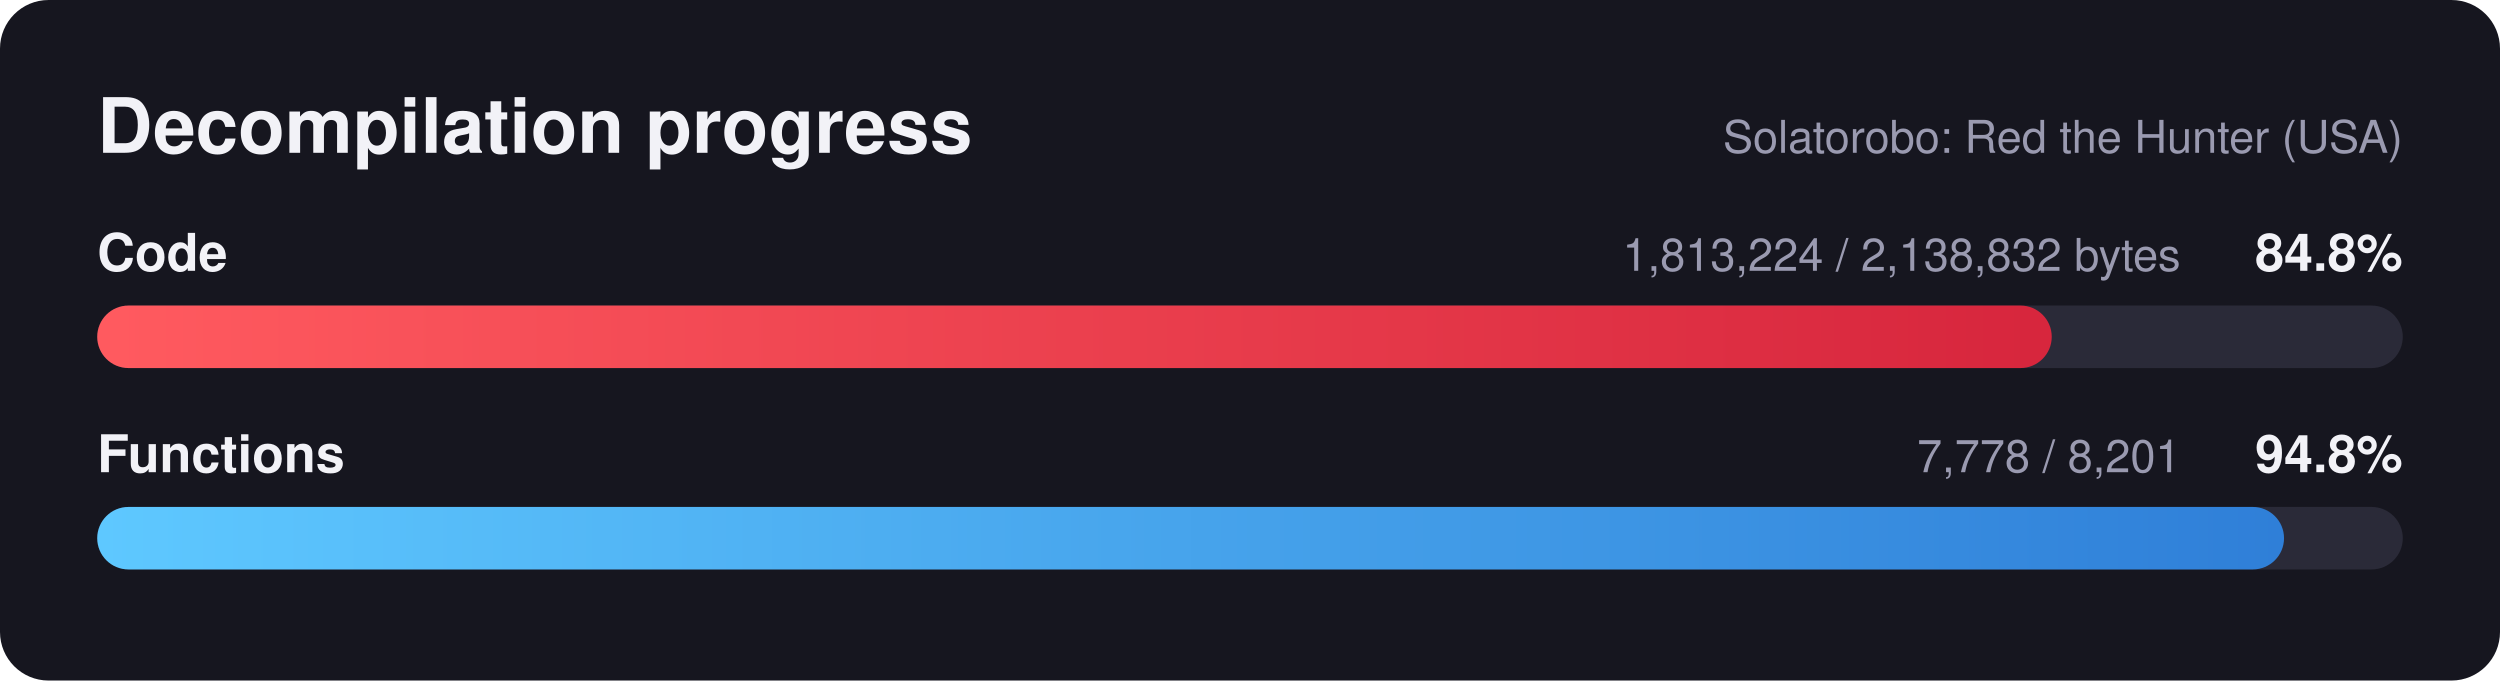
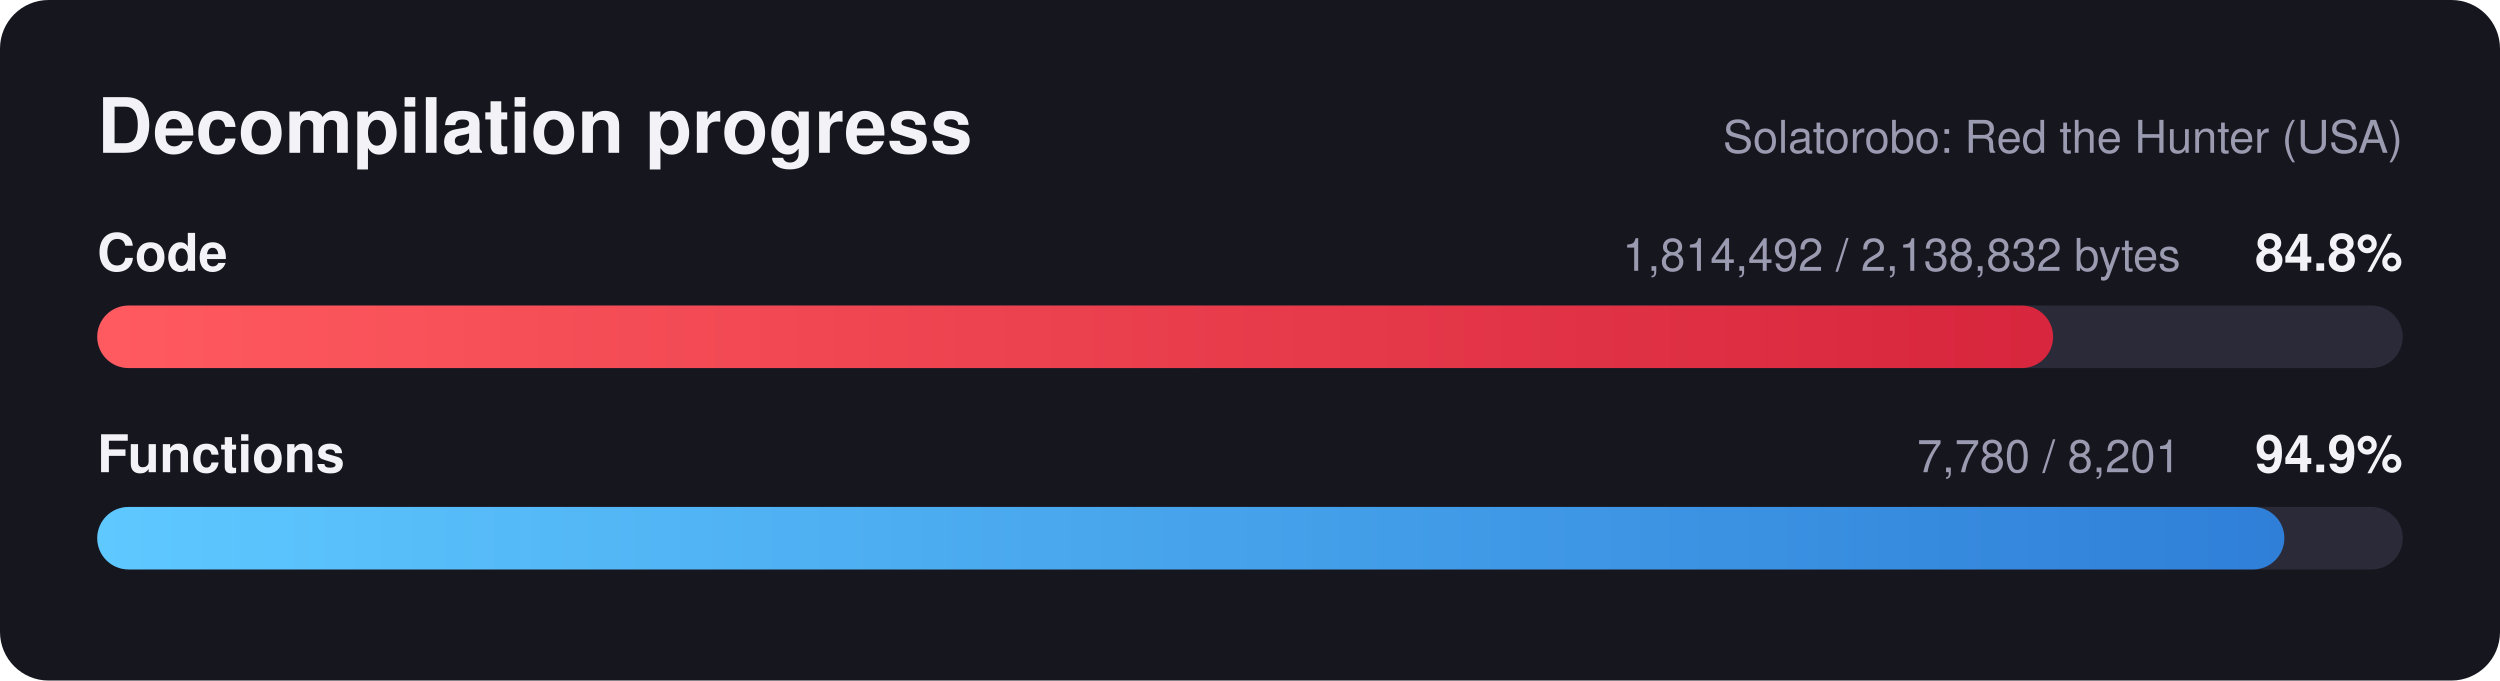
<svg xmlns="http://www.w3.org/2000/svg" width="720" height="196" viewBox="0 0 720 196" font-family="Segoe UI, Helvetica, Arial, sans-serif">
  <defs>
    <linearGradient id="red" x1="0" x2="1" y1="0" y2="0">
      <stop offset="0" stop-color="#ff5a5f" />
      <stop offset="1" stop-color="#d7263d" />
    </linearGradient>
    <linearGradient id="blue" x1="0" x2="1" y1="0" y2="0">
      <stop offset="0" stop-color="#5ec8ff" />
      <stop offset="1" stop-color="#2f7fd8" />
    </linearGradient>
  </defs>
  <rect width="720" height="196" rx="14" fill="#16161f" />
  <text x="28" y="44" fill="#f2f2f7" font-size="22" font-weight="700">Decompilation progress</text>
  <text x="692" y="44" fill="#9a9ab0" font-size="13" text-anchor="end">Solatorobo: Red the Hunter (USA)</text>
  <text x="28" y="78" fill="#f2f2f7" font-size="15" font-weight="600">Code</text>
  <text x="692" y="78" fill="#f2f2f7" font-size="15" font-weight="700" text-anchor="end">84.8%</text>
-   <text x="628" y="78" fill="#9a9ab0" font-size="13" text-anchor="end">1,813,224 / 2,138,832 bytes</text>
+   <text x="628" y="78" fill="#9a9ab0" font-size="13" text-anchor="end">1,814,492 / 2,138,832 bytes</text>
  <rect x="28" y="88" width="664" height="18" rx="9.0" fill="#2a2a38" />
-   <rect x="28" y="88" width="562.9" height="18" rx="9.0" fill="url(#red)" />
+   <rect x="28" y="88" width="563.3" height="18" rx="9.0" fill="url(#red)" />
  <text x="28" y="136" fill="#f2f2f7" font-size="15" font-weight="600">Functions</text>
-   <text x="692" y="136" fill="#f2f2f7" font-size="15" font-weight="700" text-anchor="end">94.8%</text>
-   <text x="628" y="136" fill="#9a9ab0" font-size="13" text-anchor="end">7,778 / 8,201</text>
+   <text x="692" y="136" fill="#f2f2f7" font-size="15" font-weight="700" text-anchor="end">94.9%</text>
+   <text x="628" y="136" fill="#9a9ab0" font-size="13" text-anchor="end">7,780 / 8,201</text>
  <rect x="28" y="146" width="664" height="18" rx="9.0" fill="#2a2a38" />
-   <rect x="28" y="146" width="629.8" height="18" rx="9.0" fill="url(#blue)" />
+   <rect x="28" y="146" width="629.9" height="18" rx="9.0" fill="url(#blue)" />
</svg>
